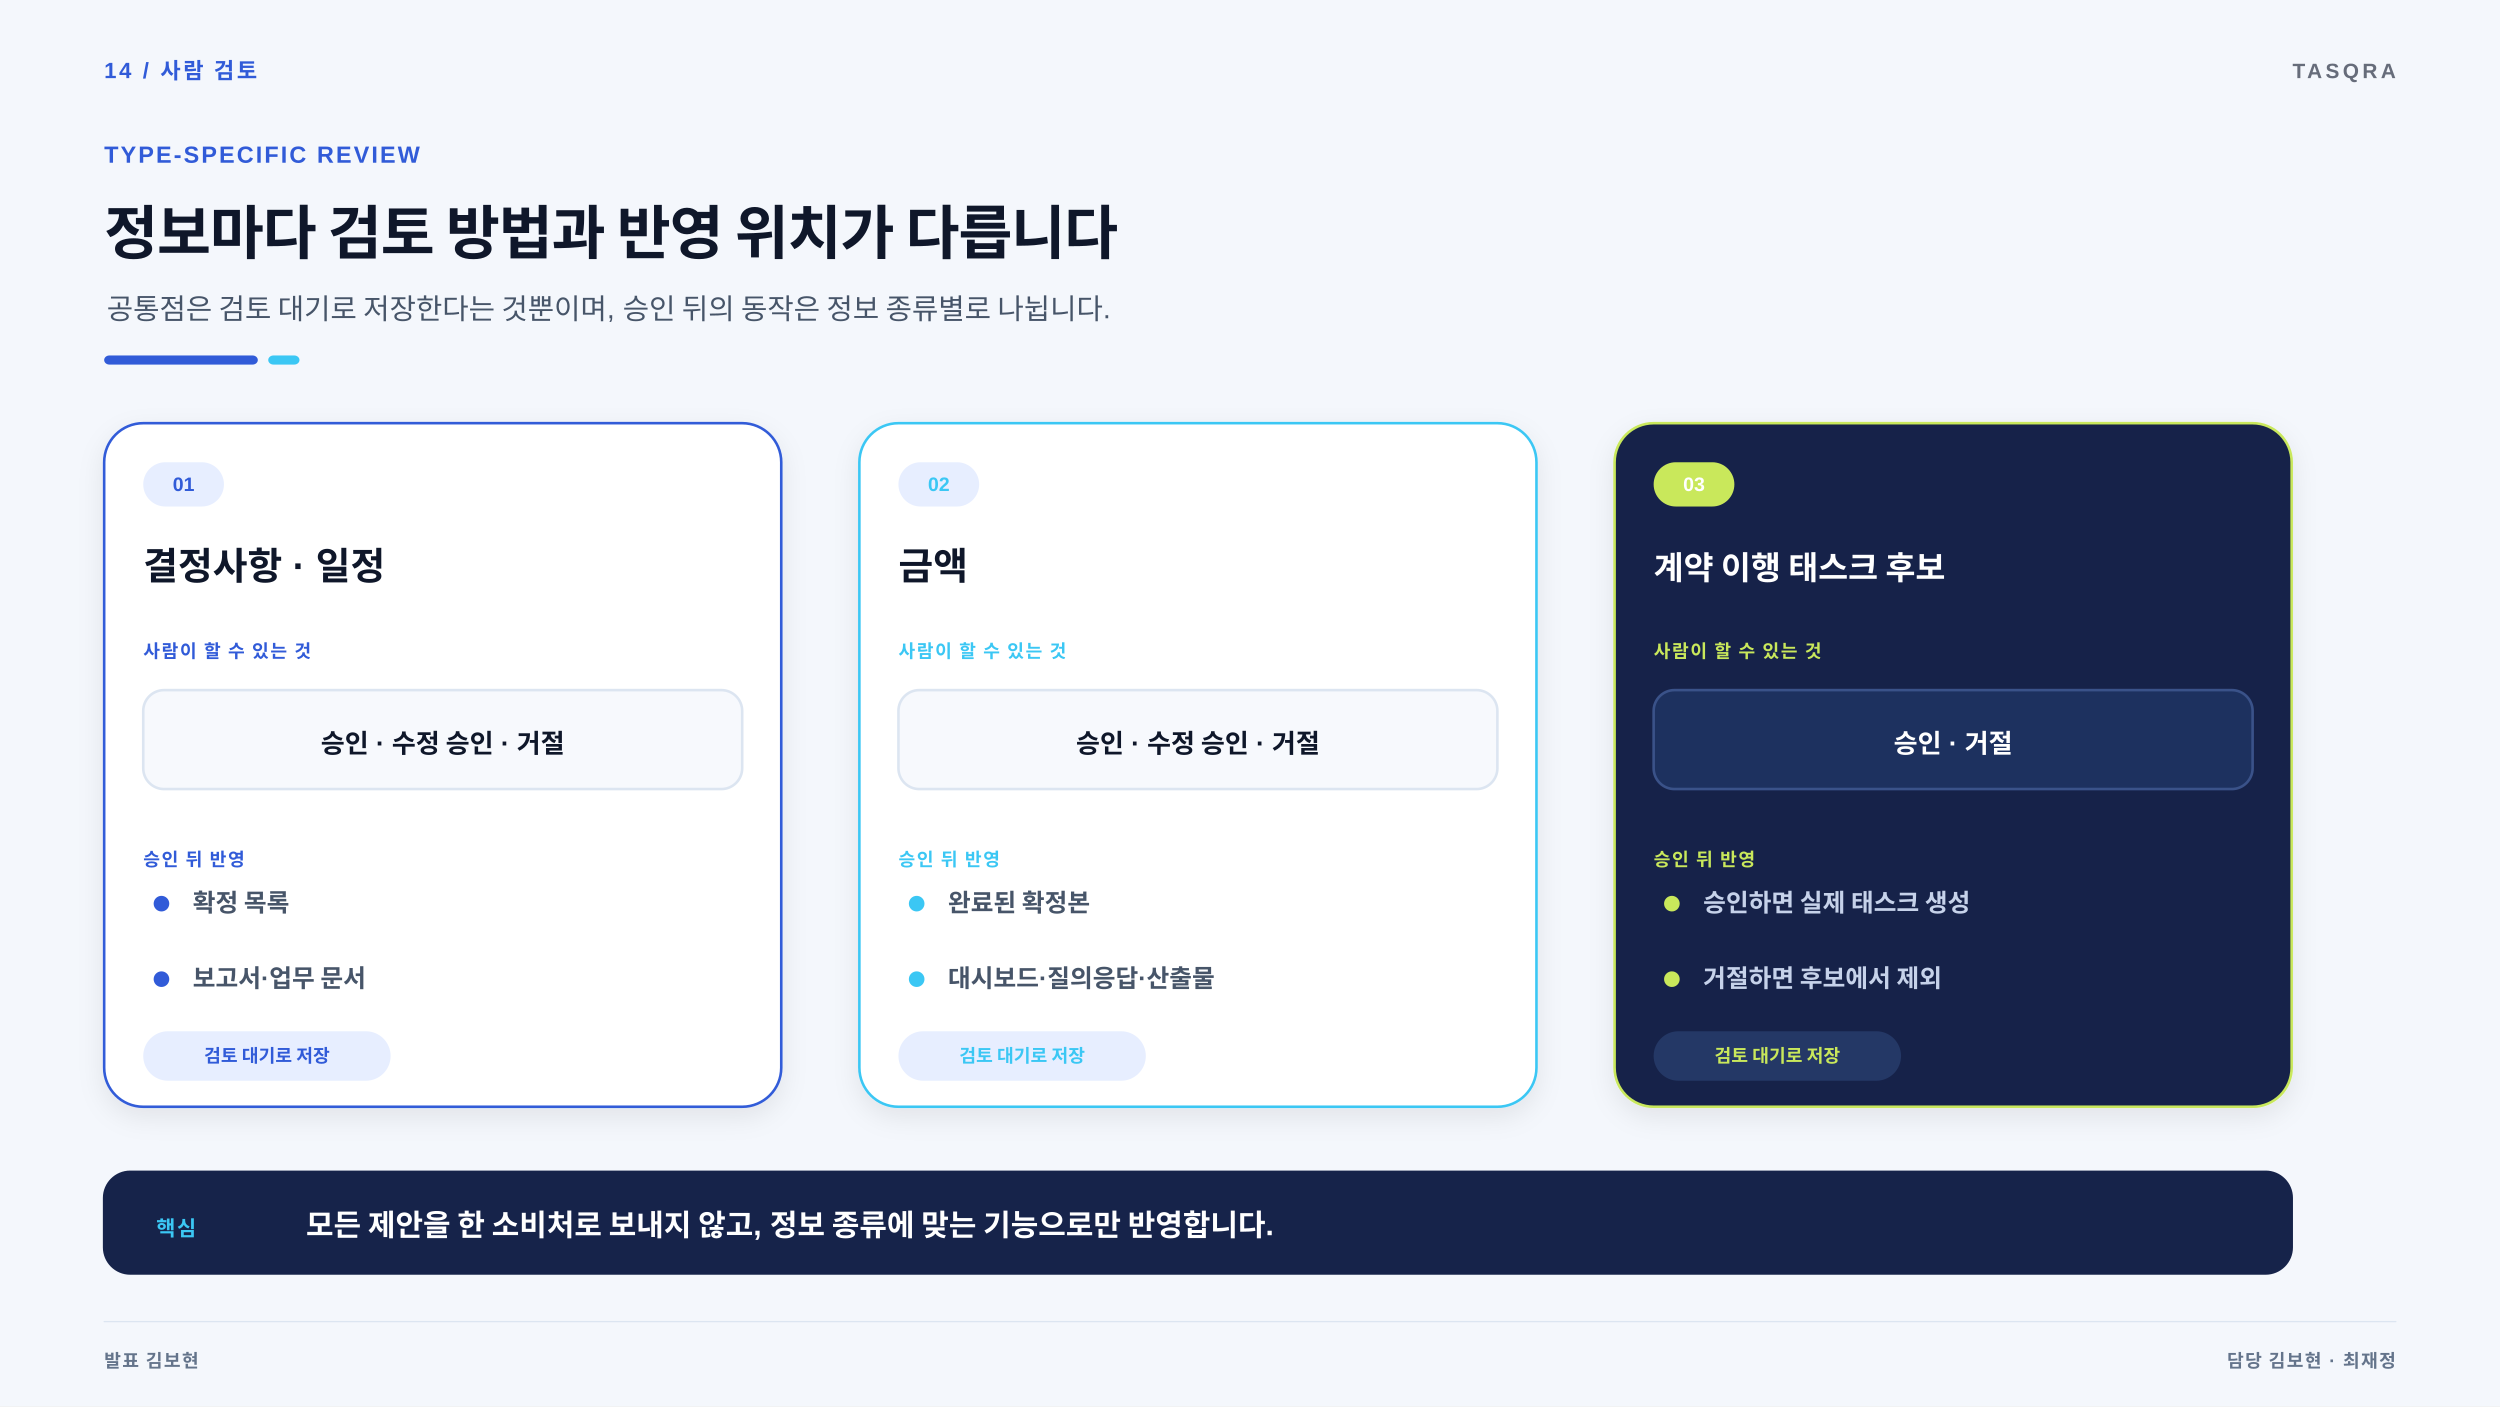
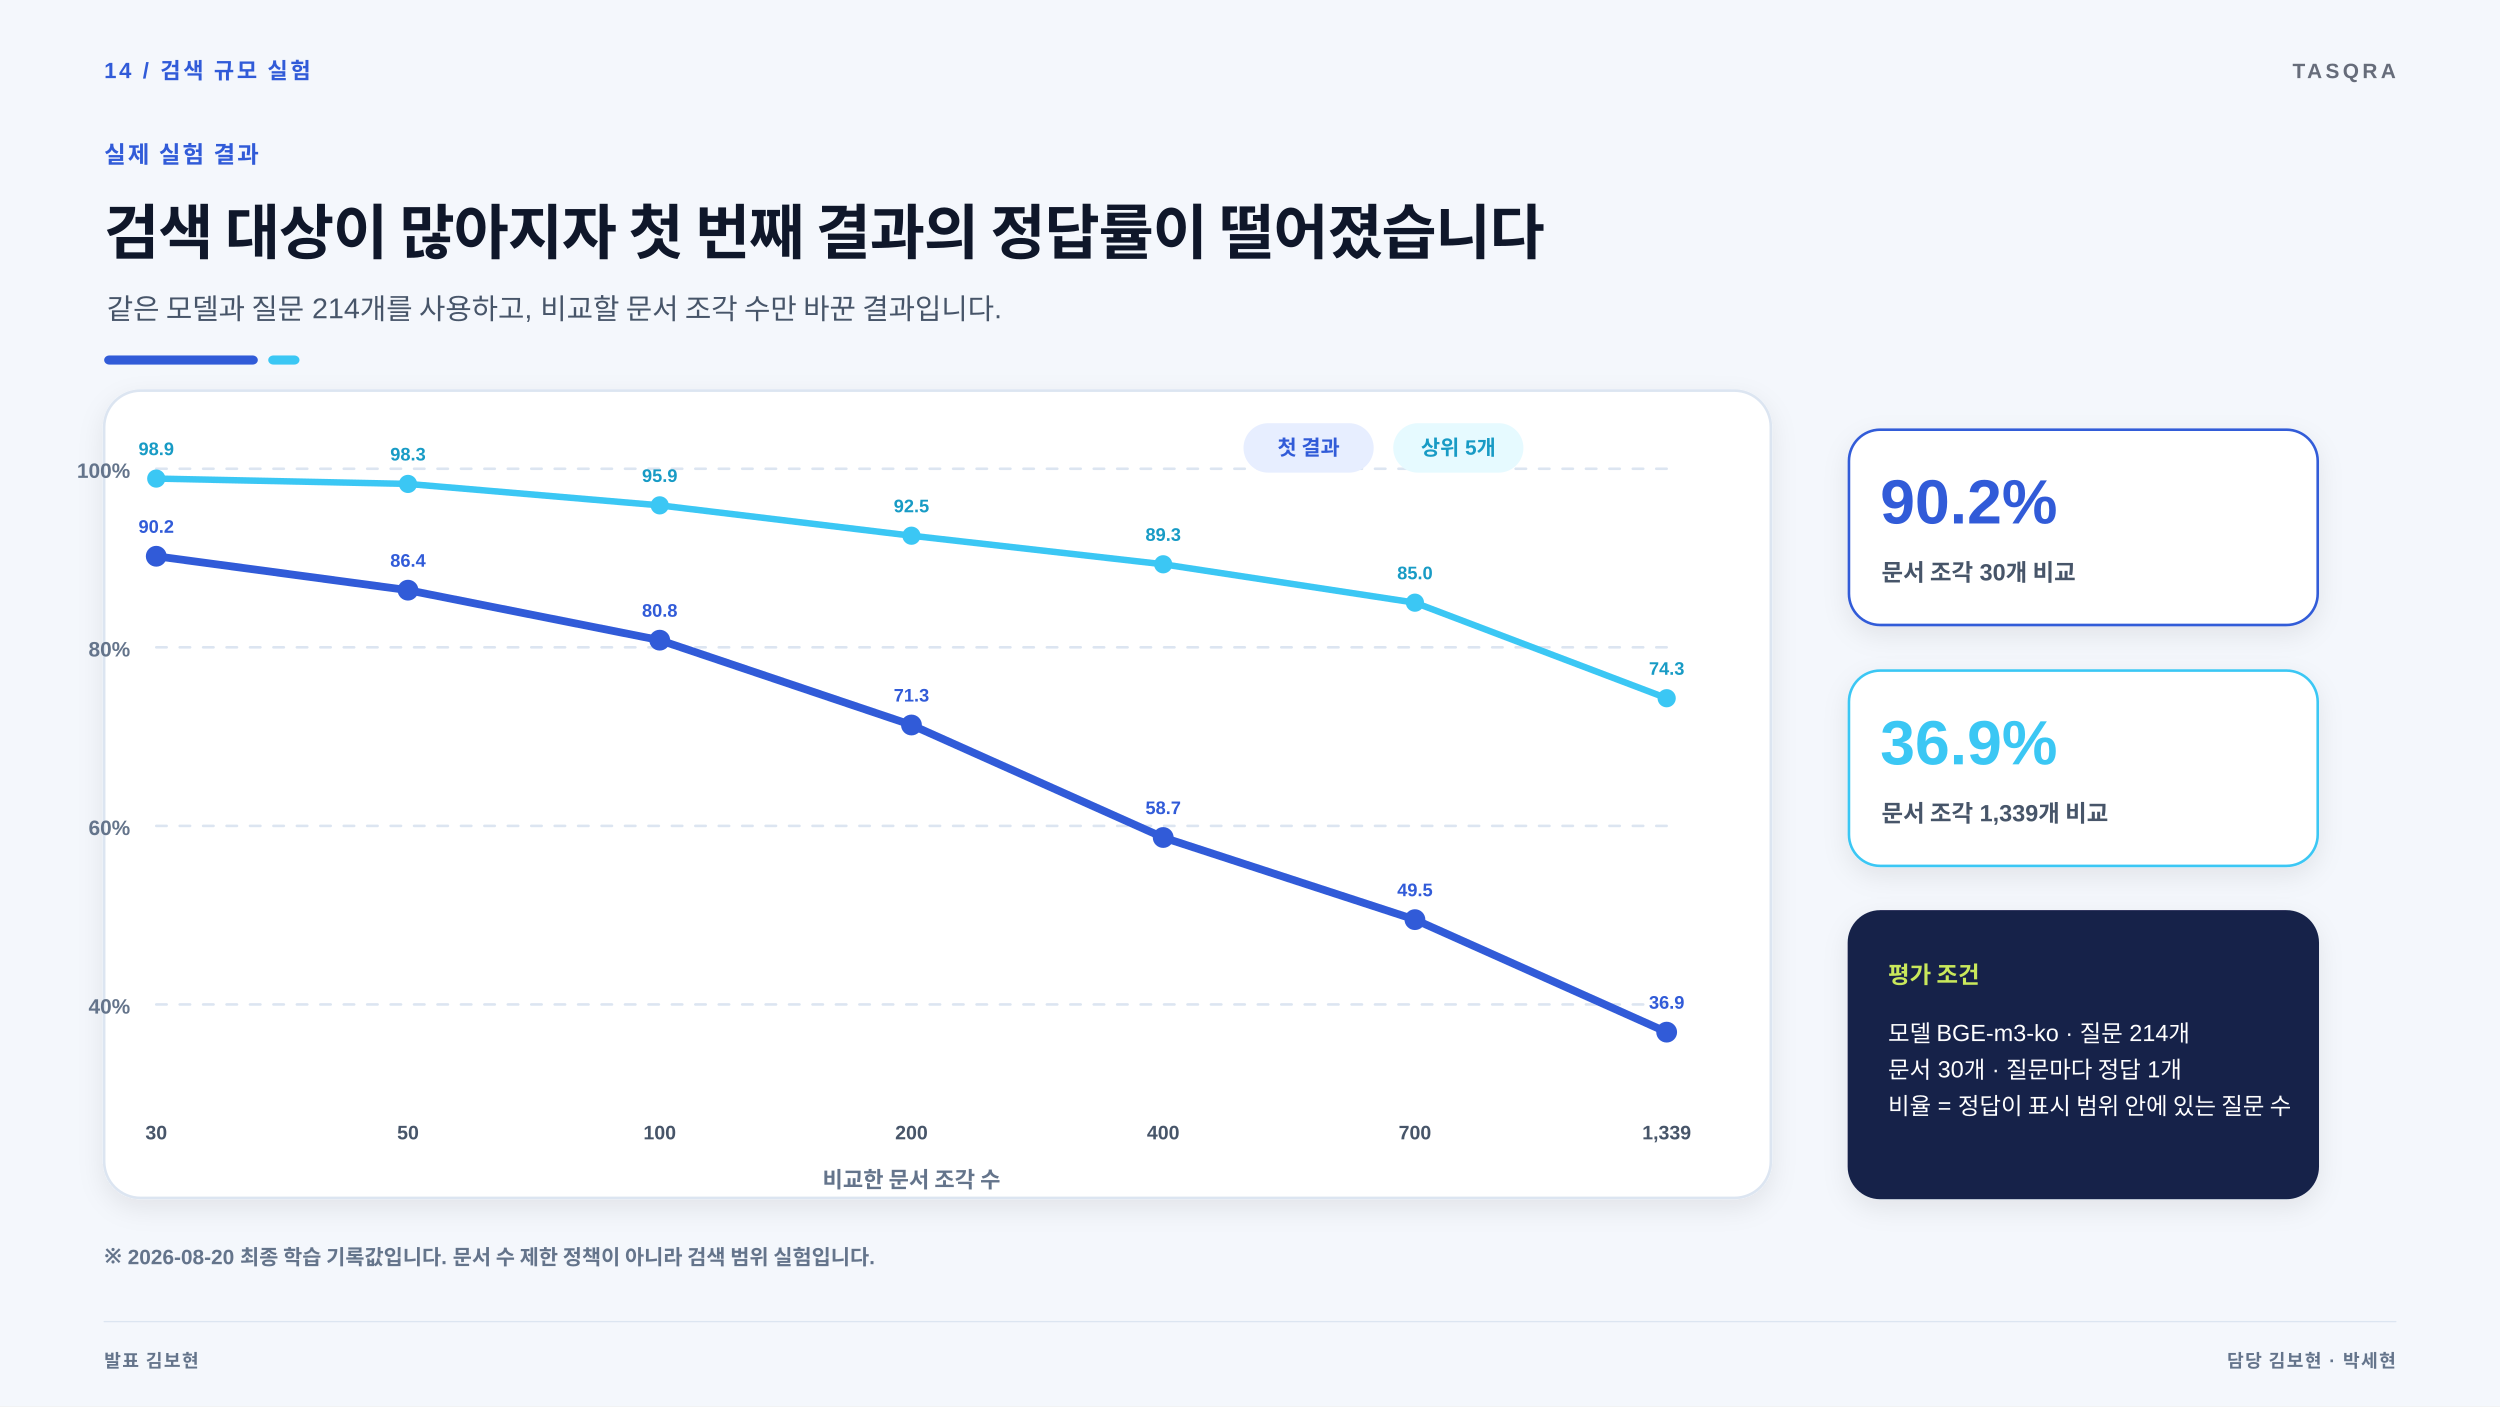
<svg xmlns="http://www.w3.org/2000/svg" width="1920" height="1080" viewBox="0 0 1920 1080">
  <defs>
    <style>@font-face{font-family:NotoKR;src:url("../../포트폴리오/NotoSansKR.ttf") format("truetype");} text{font-family:NotoKR,Arial,sans-serif;}</style>
    <filter id="shadow" x="-20%" y="-20%" width="140%" height="140%">
      <feDropShadow dx="0" dy="12" stdDeviation="16" flood-color="#0E162F" flood-opacity="0.11" />
    </filter>
    <filter id="softShadow" x="-20%" y="-20%" width="140%" height="140%">
      <feDropShadow dx="0" dy="7" stdDeviation="10" flood-color="#0E162F" flood-opacity="0.08" />
    </filter>
  </defs>
  <rect x="0" y="0" width="1920" height="1080" rx="0" fill="#F4F7FC" stroke="none" stroke-width="0" opacity="1" />
-   <text x="80" y="60" font-family="NotoKR, Arial, sans-serif" font-size="17" font-weight="800" font-style="normal" fill="#315BD8" text-anchor="start" letter-spacing="2" opacity="1">14  /  사람 검토</text>
+   <text x="80" y="60" font-family="NotoKR, Arial, sans-serif" font-size="17" font-weight="800" font-style="normal" fill="#315BD8" text-anchor="start" letter-spacing="2" opacity="1">14  /  검색 규모 실험</text>
  <text x="1840" y="60" font-family="NotoKR, Arial, sans-serif" font-size="16" font-weight="800" font-style="normal" fill="#0F172A" text-anchor="end" letter-spacing="2.6" opacity="0.62">TASQRA</text>
  <line x1="80" y1="1015" x2="1840" y2="1015" stroke="#DCE5F1" stroke-width="1" stroke-linecap="round" opacity="1" />
  <text x="80" y="1050" font-family="NotoKR, Arial, sans-serif" font-size="14" font-weight="700" font-style="normal" fill="#64748B" text-anchor="start" letter-spacing="1" opacity="1">발표  김보현</text>
-   <text x="1840" y="1050" font-family="NotoKR, Arial, sans-serif" font-size="14" font-weight="700" font-style="normal" fill="#64748B" text-anchor="end" letter-spacing="1" opacity="1">담당  김보현 · 최재정</text>
-   <text x="80" y="125" font-family="NotoKR, Arial, sans-serif" font-size="18" font-weight="800" font-style="normal" fill="#315BD8" text-anchor="start" letter-spacing="1.6" opacity="1">TYPE-SPECIFIC REVIEW</text>
-   <text x="80" y="195" font-family="NotoKR, Arial, sans-serif" font-size="45" font-weight="800" font-style="normal" fill="#0F172A" text-anchor="start" letter-spacing="-0.8" opacity="1">정보마다 검토 방법과 반영 위치가 다릅니다</text>
-   <text x="82" y="245" font-family="NotoKR, Arial, sans-serif" font-size="22" font-weight="500" font-style="normal" fill="#475569" text-anchor="start" letter-spacing="0" opacity="1">공통점은 검토 대기로 저장한다는 것뿐이며, 승인 뒤의 동작은 정보 종류별로 나뉩니다.</text>
+   <text x="1840" y="1050" font-family="NotoKR, Arial, sans-serif" font-size="14" font-weight="700" font-style="normal" fill="#64748B" text-anchor="end" letter-spacing="1" opacity="1">담당  김보현 · 박세현</text>
+   <text x="80" y="125" font-family="NotoKR, Arial, sans-serif" font-size="18" font-weight="800" font-style="normal" fill="#315BD8" text-anchor="start" letter-spacing="1.6" opacity="1">실제 실험 결과</text>
+   <text x="80" y="195" font-family="NotoKR, Arial, sans-serif" font-size="46" font-weight="800" font-style="normal" fill="#0F172A" text-anchor="start" letter-spacing="-0.8" opacity="1">검색 대상이 많아지자 첫 번째 결과의 정답률이 떨어졌습니다</text>
+   <text x="82" y="245" font-family="NotoKR, Arial, sans-serif" font-size="22" font-weight="500" font-style="normal" fill="#475569" text-anchor="start" letter-spacing="0" opacity="1">같은 모델과 질문 214개를 사용하고, 비교할 문서 조각 수만 바꾼 결과입니다.</text>
  <rect x="80" y="273" width="118" height="7" rx="4" fill="#315BD8" stroke="none" stroke-width="0" opacity="1" />
  <rect x="206" y="273" width="24" height="7" rx="4" fill="#3BC7F4" stroke="none" stroke-width="0" opacity="1" />
-   <rect x="80" y="325" width="520" height="525" rx="30" fill="#FFFFFF" stroke="#315BD8" stroke-width="2" opacity="1" filter="url(#softShadow)" />
-   <rect x="110" y="355" width="62" height="34" rx="17.0" fill="#E7EEFF" stroke="none" stroke-width="0" opacity="1" />
-   <text x="141.0" y="377.1" font-family="NotoKR, Arial, sans-serif" font-size="15" font-weight="700" font-style="normal" fill="#315BD8" text-anchor="middle" letter-spacing="0" opacity="1">01</text>
-   <text x="110" y="445" font-family="NotoKR, Arial, sans-serif" font-size="29" font-weight="800" font-style="normal" fill="#0F172A" text-anchor="start" letter-spacing="0" opacity="1">결정사항 · 일정</text>
-   <text x="110" y="505" font-family="NotoKR, Arial, sans-serif" font-size="14" font-weight="800" font-style="normal" fill="#315BD8" text-anchor="start" letter-spacing="1.2" opacity="1">사람이 할 수 있는 것</text>
-   <rect x="110" y="530" width="460" height="76" rx="16" fill="#F7F9FD" stroke="#DCE5F1" stroke-width="2" opacity="1" />
-   <text x="340" y="578" font-family="NotoKR, Arial, sans-serif" font-size="20" font-weight="800" font-style="normal" fill="#0F172A" text-anchor="middle" letter-spacing="0" opacity="1">승인 · 수정 승인 · 거절</text>
-   <text x="110" y="665" font-family="NotoKR, Arial, sans-serif" font-size="14" font-weight="800" font-style="normal" fill="#315BD8" text-anchor="start" letter-spacing="1.2" opacity="1">승인 뒤 반영</text>
-   <circle cx="124" cy="694" r="6" fill="#315BD8" stroke="none" stroke-width="0" opacity="1" />
-   <text x="148" y="700" font-family="NotoKR, Arial, sans-serif" font-size="19" font-weight="700" font-style="normal" fill="#475569" text-anchor="start" letter-spacing="0" opacity="1">확정 목록</text>
-   <circle cx="124" cy="752" r="6" fill="#315BD8" stroke="none" stroke-width="0" opacity="1" />
-   <text x="148" y="758" font-family="NotoKR, Arial, sans-serif" font-size="19" font-weight="700" font-style="normal" fill="#475569" text-anchor="start" letter-spacing="0" opacity="1">보고서·업무 문서</text>
-   <rect x="110" y="792" width="190" height="38" rx="19.0" fill="#E7EEFF" stroke="none" stroke-width="0" opacity="1" />
-   <text x="205.0" y="815.76" font-family="NotoKR, Arial, sans-serif" font-size="14" font-weight="700" font-style="normal" fill="#315BD8" text-anchor="middle" letter-spacing="0" opacity="1">검토 대기로 저장</text>
-   <rect x="660" y="325" width="520" height="525" rx="30" fill="#FFFFFF" stroke="#3BC7F4" stroke-width="2" opacity="1" filter="url(#softShadow)" />
-   <rect x="690" y="355" width="62" height="34" rx="17.0" fill="#E7EEFF" stroke="none" stroke-width="0" opacity="1" />
-   <text x="721.0" y="377.1" font-family="NotoKR, Arial, sans-serif" font-size="15" font-weight="700" font-style="normal" fill="#3BC7F4" text-anchor="middle" letter-spacing="0" opacity="1">02</text>
-   <text x="690" y="445" font-family="NotoKR, Arial, sans-serif" font-size="29" font-weight="800" font-style="normal" fill="#0F172A" text-anchor="start" letter-spacing="0" opacity="1">금액</text>
-   <text x="690" y="505" font-family="NotoKR, Arial, sans-serif" font-size="14" font-weight="800" font-style="normal" fill="#3BC7F4" text-anchor="start" letter-spacing="1.2" opacity="1">사람이 할 수 있는 것</text>
-   <rect x="690" y="530" width="460" height="76" rx="16" fill="#F7F9FD" stroke="#DCE5F1" stroke-width="2" opacity="1" />
-   <text x="920" y="578" font-family="NotoKR, Arial, sans-serif" font-size="20" font-weight="800" font-style="normal" fill="#0F172A" text-anchor="middle" letter-spacing="0" opacity="1">승인 · 수정 승인 · 거절</text>
-   <text x="690" y="665" font-family="NotoKR, Arial, sans-serif" font-size="14" font-weight="800" font-style="normal" fill="#3BC7F4" text-anchor="start" letter-spacing="1.2" opacity="1">승인 뒤 반영</text>
-   <circle cx="704" cy="694" r="6" fill="#3BC7F4" stroke="none" stroke-width="0" opacity="1" />
-   <text x="728" y="700" font-family="NotoKR, Arial, sans-serif" font-size="19" font-weight="700" font-style="normal" fill="#475569" text-anchor="start" letter-spacing="0" opacity="1">완료된 확정본</text>
-   <circle cx="704" cy="752" r="6" fill="#3BC7F4" stroke="none" stroke-width="0" opacity="1" />
-   <text x="728" y="758" font-family="NotoKR, Arial, sans-serif" font-size="19" font-weight="700" font-style="normal" fill="#475569" text-anchor="start" letter-spacing="0" opacity="1">대시보드·질의응답·산출물</text>
-   <rect x="690" y="792" width="190" height="38" rx="19.0" fill="#E7EEFF" stroke="none" stroke-width="0" opacity="1" />
-   <text x="785.0" y="815.76" font-family="NotoKR, Arial, sans-serif" font-size="14" font-weight="700" font-style="normal" fill="#3BC7F4" text-anchor="middle" letter-spacing="0" opacity="1">검토 대기로 저장</text>
-   <rect x="1240" y="325" width="520" height="525" rx="30" fill="#16234A" stroke="#C9E85B" stroke-width="2" opacity="1" filter="url(#softShadow)" />
-   <rect x="1270" y="355" width="62" height="34" rx="17.0" fill="#C9E85B" stroke="none" stroke-width="0" opacity="1" />
-   <text x="1301.0" y="377.1" font-family="NotoKR, Arial, sans-serif" font-size="15" font-weight="700" font-style="normal" fill="#FFFFFF" text-anchor="middle" letter-spacing="0" opacity="1">03</text>
-   <text x="1270" y="445" font-family="NotoKR, Arial, sans-serif" font-size="25" font-weight="800" font-style="normal" fill="#FFFFFF" text-anchor="start" letter-spacing="0" opacity="1">계약 이행 태스크 후보</text>
-   <text x="1270" y="505" font-family="NotoKR, Arial, sans-serif" font-size="14" font-weight="800" font-style="normal" fill="#C9E85B" text-anchor="start" letter-spacing="1.2" opacity="1">사람이 할 수 있는 것</text>
-   <rect x="1270" y="530" width="460" height="76" rx="16" fill="#1D315F" stroke="#3A5289" stroke-width="2" opacity="1" />
-   <text x="1500" y="578" font-family="NotoKR, Arial, sans-serif" font-size="20" font-weight="800" font-style="normal" fill="#FFFFFF" text-anchor="middle" letter-spacing="0" opacity="1">승인 · 거절</text>
-   <text x="1270" y="665" font-family="NotoKR, Arial, sans-serif" font-size="14" font-weight="800" font-style="normal" fill="#C9E85B" text-anchor="start" letter-spacing="1.2" opacity="1">승인 뒤 반영</text>
-   <circle cx="1284" cy="694" r="6" fill="#C9E85B" stroke="none" stroke-width="0" opacity="1" />
-   <text x="1308" y="700" font-family="NotoKR, Arial, sans-serif" font-size="19" font-weight="700" font-style="normal" fill="#C6D2EA" text-anchor="start" letter-spacing="0" opacity="1">승인하면 실제 태스크 생성</text>
-   <circle cx="1284" cy="752" r="6" fill="#C9E85B" stroke="none" stroke-width="0" opacity="1" />
-   <text x="1308" y="758" font-family="NotoKR, Arial, sans-serif" font-size="19" font-weight="700" font-style="normal" fill="#C6D2EA" text-anchor="start" letter-spacing="0" opacity="1">거절하면 후보에서 제외</text>
-   <rect x="1270" y="792" width="190" height="38" rx="19.0" fill="#243866" stroke="none" stroke-width="0" opacity="1" />
-   <text x="1365.0" y="815.76" font-family="NotoKR, Arial, sans-serif" font-size="14" font-weight="700" font-style="normal" fill="#C9E85B" text-anchor="middle" letter-spacing="0" opacity="1">검토 대기로 저장</text>
-   <rect x="80" y="900" width="1680" height="78" rx="20" fill="#16234A" stroke="#16234A" stroke-width="2" opacity="1" />
-   <text x="120" y="949" font-family="NotoKR, Arial, sans-serif" font-size="16" font-weight="800" font-style="normal" fill="#3BC7F4" text-anchor="start" letter-spacing="1.2" opacity="1">핵심</text>
-   <text x="235" y="949" font-family="NotoKR, Arial, sans-serif" font-size="23" font-weight="800" font-style="normal" fill="#FFFFFF" text-anchor="start" letter-spacing="0" opacity="1">모든 제안을 한 소비처로 보내지 않고, 정보 종류에 맞는 기능으로만 반영합니다.</text>
+   <rect x="80" y="300" width="1280" height="620" rx="28" fill="#FFFFFF" stroke="#DCE5F1" stroke-width="2" opacity="1" filter="url(#softShadow)" />
+   <line x1="120" y1="771.429" x2="1280" y2="771.429" stroke="#DCE5F1" stroke-width="2" stroke-linecap="round" opacity="1" stroke-dasharray="8 10" />
+   <text x="100" y="778.429" font-family="NotoKR, Arial, sans-serif" font-size="16" font-weight="600" font-style="normal" fill="#64748B" text-anchor="end" letter-spacing="0" opacity="1">40%</text>
+   <line x1="120" y1="634.286" x2="1280" y2="634.286" stroke="#DCE5F1" stroke-width="2" stroke-linecap="round" opacity="1" stroke-dasharray="8 10" />
+   <text x="100" y="641.286" font-family="NotoKR, Arial, sans-serif" font-size="16" font-weight="600" font-style="normal" fill="#64748B" text-anchor="end" letter-spacing="0" opacity="1">60%</text>
+   <line x1="120" y1="497.143" x2="1280" y2="497.143" stroke="#DCE5F1" stroke-width="2" stroke-linecap="round" opacity="1" stroke-dasharray="8 10" />
+   <text x="100" y="504.143" font-family="NotoKR, Arial, sans-serif" font-size="16" font-weight="600" font-style="normal" fill="#64748B" text-anchor="end" letter-spacing="0" opacity="1">80%</text>
+   <line x1="120" y1="360.0" x2="1280" y2="360.0" stroke="#DCE5F1" stroke-width="2" stroke-linecap="round" opacity="1" stroke-dasharray="8 10" />
+   <text x="100" y="367.0" font-family="NotoKR, Arial, sans-serif" font-size="16" font-weight="600" font-style="normal" fill="#64748B" text-anchor="end" letter-spacing="0" opacity="1">100%</text>
+   <polyline points="120.0,427.2 313.333,453.257 506.667,491.657 700.0,556.8 893.333,643.2 1086.667,706.286 1280.0,792.686" fill="none" stroke="#315BD8" stroke-width="6" stroke-linecap="round" stroke-linejoin="round" opacity="1" />
+   <polyline points="120.0,367.543 313.333,371.657 506.667,388.114 700.0,411.429 893.333,433.371 1086.667,462.857 1280.0,536.229" fill="none" stroke="#3BC7F4" stroke-width="5" stroke-linecap="round" stroke-linejoin="round" opacity="1" />
+   <circle cx="120.0" cy="427.2" r="8" fill="#315BD8" stroke="none" stroke-width="0" opacity="1" />
+   <text x="120.0" y="409.2" font-family="NotoKR, Arial, sans-serif" font-size="14" font-weight="800" font-style="normal" fill="#315BD8" text-anchor="middle" letter-spacing="0" opacity="1">90.2</text>
+   <circle cx="313.333" cy="453.257" r="8" fill="#315BD8" stroke="none" stroke-width="0" opacity="1" />
+   <text x="313.333" y="435.257" font-family="NotoKR, Arial, sans-serif" font-size="14" font-weight="800" font-style="normal" fill="#315BD8" text-anchor="middle" letter-spacing="0" opacity="1">86.4</text>
+   <circle cx="506.667" cy="491.657" r="8" fill="#315BD8" stroke="none" stroke-width="0" opacity="1" />
+   <text x="506.667" y="473.657" font-family="NotoKR, Arial, sans-serif" font-size="14" font-weight="800" font-style="normal" fill="#315BD8" text-anchor="middle" letter-spacing="0" opacity="1">80.8</text>
+   <circle cx="700.0" cy="556.8" r="8" fill="#315BD8" stroke="none" stroke-width="0" opacity="1" />
+   <text x="700.0" y="538.8" font-family="NotoKR, Arial, sans-serif" font-size="14" font-weight="800" font-style="normal" fill="#315BD8" text-anchor="middle" letter-spacing="0" opacity="1">71.3</text>
+   <circle cx="893.333" cy="643.2" r="8" fill="#315BD8" stroke="none" stroke-width="0" opacity="1" />
+   <text x="893.333" y="625.2" font-family="NotoKR, Arial, sans-serif" font-size="14" font-weight="800" font-style="normal" fill="#315BD8" text-anchor="middle" letter-spacing="0" opacity="1">58.7</text>
+   <circle cx="1086.667" cy="706.286" r="8" fill="#315BD8" stroke="none" stroke-width="0" opacity="1" />
+   <text x="1086.667" y="688.286" font-family="NotoKR, Arial, sans-serif" font-size="14" font-weight="800" font-style="normal" fill="#315BD8" text-anchor="middle" letter-spacing="0" opacity="1">49.5</text>
+   <circle cx="1280.0" cy="792.686" r="8" fill="#315BD8" stroke="none" stroke-width="0" opacity="1" />
+   <text x="1280.0" y="774.686" font-family="NotoKR, Arial, sans-serif" font-size="14" font-weight="800" font-style="normal" fill="#315BD8" text-anchor="middle" letter-spacing="0" opacity="1">36.9</text>
+   <circle cx="120.0" cy="367.543" r="7" fill="#3BC7F4" stroke="none" stroke-width="0" opacity="1" />
+   <text x="120.0" y="349.543" font-family="NotoKR, Arial, sans-serif" font-size="14" font-weight="800" font-style="normal" fill="#189BC5" text-anchor="middle" letter-spacing="0" opacity="1">98.9</text>
+   <circle cx="313.333" cy="371.657" r="7" fill="#3BC7F4" stroke="none" stroke-width="0" opacity="1" />
+   <text x="313.333" y="353.657" font-family="NotoKR, Arial, sans-serif" font-size="14" font-weight="800" font-style="normal" fill="#189BC5" text-anchor="middle" letter-spacing="0" opacity="1">98.3</text>
+   <circle cx="506.667" cy="388.114" r="7" fill="#3BC7F4" stroke="none" stroke-width="0" opacity="1" />
+   <text x="506.667" y="370.114" font-family="NotoKR, Arial, sans-serif" font-size="14" font-weight="800" font-style="normal" fill="#189BC5" text-anchor="middle" letter-spacing="0" opacity="1">95.9</text>
+   <circle cx="700.0" cy="411.429" r="7" fill="#3BC7F4" stroke="none" stroke-width="0" opacity="1" />
+   <text x="700.0" y="393.429" font-family="NotoKR, Arial, sans-serif" font-size="14" font-weight="800" font-style="normal" fill="#189BC5" text-anchor="middle" letter-spacing="0" opacity="1">92.5</text>
+   <circle cx="893.333" cy="433.371" r="7" fill="#3BC7F4" stroke="none" stroke-width="0" opacity="1" />
+   <text x="893.333" y="415.371" font-family="NotoKR, Arial, sans-serif" font-size="14" font-weight="800" font-style="normal" fill="#189BC5" text-anchor="middle" letter-spacing="0" opacity="1">89.3</text>
+   <circle cx="1086.667" cy="462.857" r="7" fill="#3BC7F4" stroke="none" stroke-width="0" opacity="1" />
+   <text x="1086.667" y="444.857" font-family="NotoKR, Arial, sans-serif" font-size="14" font-weight="800" font-style="normal" fill="#189BC5" text-anchor="middle" letter-spacing="0" opacity="1">85.0</text>
+   <circle cx="1280.0" cy="536.229" r="7" fill="#3BC7F4" stroke="none" stroke-width="0" opacity="1" />
+   <text x="1280.0" y="518.229" font-family="NotoKR, Arial, sans-serif" font-size="14" font-weight="800" font-style="normal" fill="#189BC5" text-anchor="middle" letter-spacing="0" opacity="1">74.3</text>
+   <text x="120.0" y="875" font-family="NotoKR, Arial, sans-serif" font-size="15" font-weight="600" font-style="normal" fill="#475569" text-anchor="middle" letter-spacing="0" opacity="1">30</text>
+   <text x="313.333" y="875" font-family="NotoKR, Arial, sans-serif" font-size="15" font-weight="600" font-style="normal" fill="#475569" text-anchor="middle" letter-spacing="0" opacity="1">50</text>
+   <text x="506.667" y="875" font-family="NotoKR, Arial, sans-serif" font-size="15" font-weight="600" font-style="normal" fill="#475569" text-anchor="middle" letter-spacing="0" opacity="1">100</text>
+   <text x="700.0" y="875" font-family="NotoKR, Arial, sans-serif" font-size="15" font-weight="600" font-style="normal" fill="#475569" text-anchor="middle" letter-spacing="0" opacity="1">200</text>
+   <text x="893.333" y="875" font-family="NotoKR, Arial, sans-serif" font-size="15" font-weight="600" font-style="normal" fill="#475569" text-anchor="middle" letter-spacing="0" opacity="1">400</text>
+   <text x="1086.667" y="875" font-family="NotoKR, Arial, sans-serif" font-size="15" font-weight="600" font-style="normal" fill="#475569" text-anchor="middle" letter-spacing="0" opacity="1">700</text>
+   <text x="1280.0" y="875" font-family="NotoKR, Arial, sans-serif" font-size="15" font-weight="600" font-style="normal" fill="#475569" text-anchor="middle" letter-spacing="0" opacity="1">1,339</text>
+   <text x="700.0" y="912" font-family="NotoKR, Arial, sans-serif" font-size="17" font-weight="700" font-style="normal" fill="#64748B" text-anchor="middle" letter-spacing="0" opacity="1">비교한 문서 조각 수</text>
+   <rect x="955" y="325" width="100" height="38" rx="19.0" fill="#E7EEFF" stroke="none" stroke-width="0" opacity="1" />
+   <text x="1005.0" y="349.44" font-family="NotoKR, Arial, sans-serif" font-size="16" font-weight="700" font-style="normal" fill="#315BD8" text-anchor="middle" letter-spacing="0" opacity="1">첫 결과</text>
+   <rect x="1070" y="325" width="100" height="38" rx="19.0" fill="#E6FAFF" stroke="none" stroke-width="0" opacity="1" />
+   <text x="1120.0" y="349.44" font-family="NotoKR, Arial, sans-serif" font-size="16" font-weight="700" font-style="normal" fill="#189BC5" text-anchor="middle" letter-spacing="0" opacity="1">상위 5개</text>
+   <rect x="1420" y="330" width="360" height="150" rx="24" fill="#FFFFFF" stroke="#315BD8" stroke-width="2" opacity="1" filter="url(#softShadow)" />
+   <text x="1444" y="402" font-family="NotoKR, Arial, sans-serif" font-size="48" font-weight="800" font-style="normal" fill="#315BD8" text-anchor="start" letter-spacing="0" opacity="1">90.2%</text>
+   <text x="1445" y="446" font-family="NotoKR, Arial, sans-serif" font-size="18" font-weight="600" font-style="normal" fill="#475569" text-anchor="start" letter-spacing="0" opacity="1">문서 조각 30개 비교</text>
+   <rect x="1420" y="515" width="360" height="150" rx="24" fill="#FFFFFF" stroke="#3BC7F4" stroke-width="2" opacity="1" filter="url(#softShadow)" />
+   <text x="1444" y="587" font-family="NotoKR, Arial, sans-serif" font-size="48" font-weight="800" font-style="normal" fill="#3BC7F4" text-anchor="start" letter-spacing="0" opacity="1">36.9%</text>
+   <text x="1445" y="631" font-family="NotoKR, Arial, sans-serif" font-size="18" font-weight="600" font-style="normal" fill="#475569" text-anchor="start" letter-spacing="0" opacity="1">문서 조각 1,339개 비교</text>
+   <rect x="1420" y="700" width="360" height="220" rx="24" fill="#16234A" stroke="#16234A" stroke-width="2" opacity="1" filter="url(#softShadow)" />
+   <text x="1450" y="755" font-family="NotoKR, Arial, sans-serif" font-size="18" font-weight="800" font-style="normal" fill="#C9E85B" text-anchor="start" letter-spacing="0" opacity="1">평가 조건</text>
+   <text x="1450" y="800" font-family="NotoKR, Arial, sans-serif" font-size="18" font-weight="500" fill="#FFFFFF" text-anchor="start">
+     <tspan x="1450" dy="0">모델 BGE-m3-ko · 질문 214개</tspan>
+     <tspan x="1450" dy="27.9">문서 30개 · 질문마다 정답 1개</tspan>
+     <tspan x="1450" dy="27.9">비율 = 정답이 표시 범위 안에 있는 질문 수</tspan>
+   </text>
+   <text x="80" y="970" font-family="NotoKR, Arial, sans-serif" font-size="16" font-weight="600" font-style="normal" fill="#64748B" text-anchor="start" letter-spacing="0" opacity="1">※ 2026-08-20 최종 학습 기록값입니다. 문서 수 제한 정책이 아니라 검색 범위 실험입니다.</text>
</svg>
